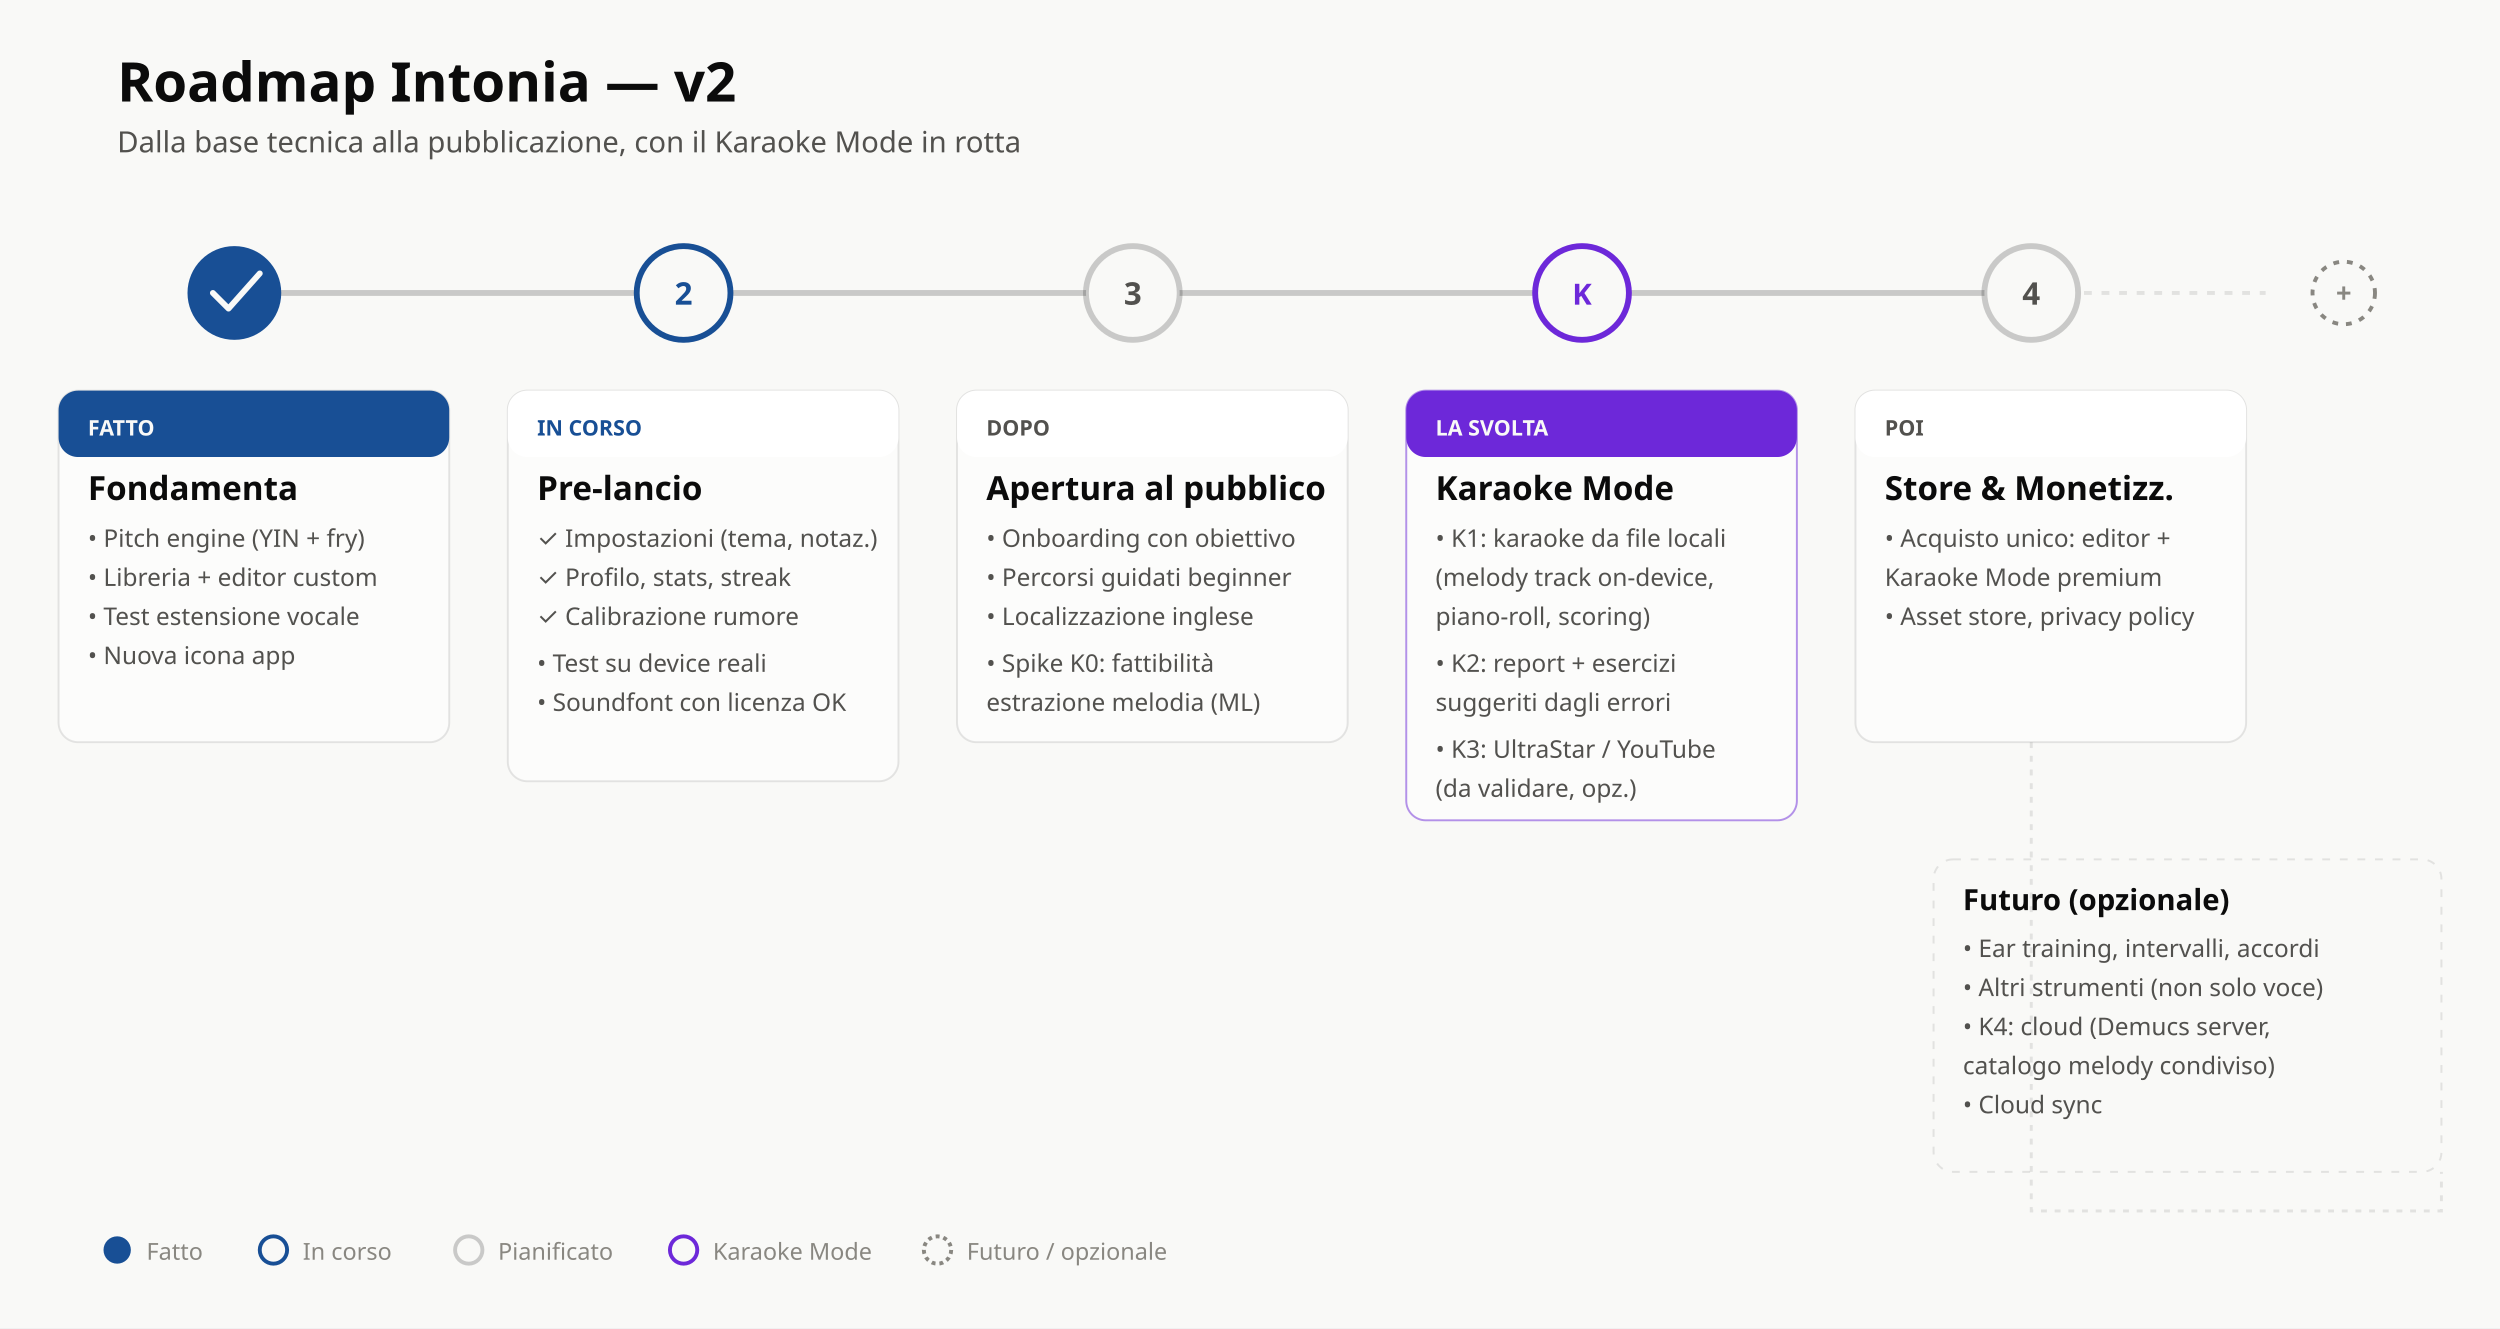
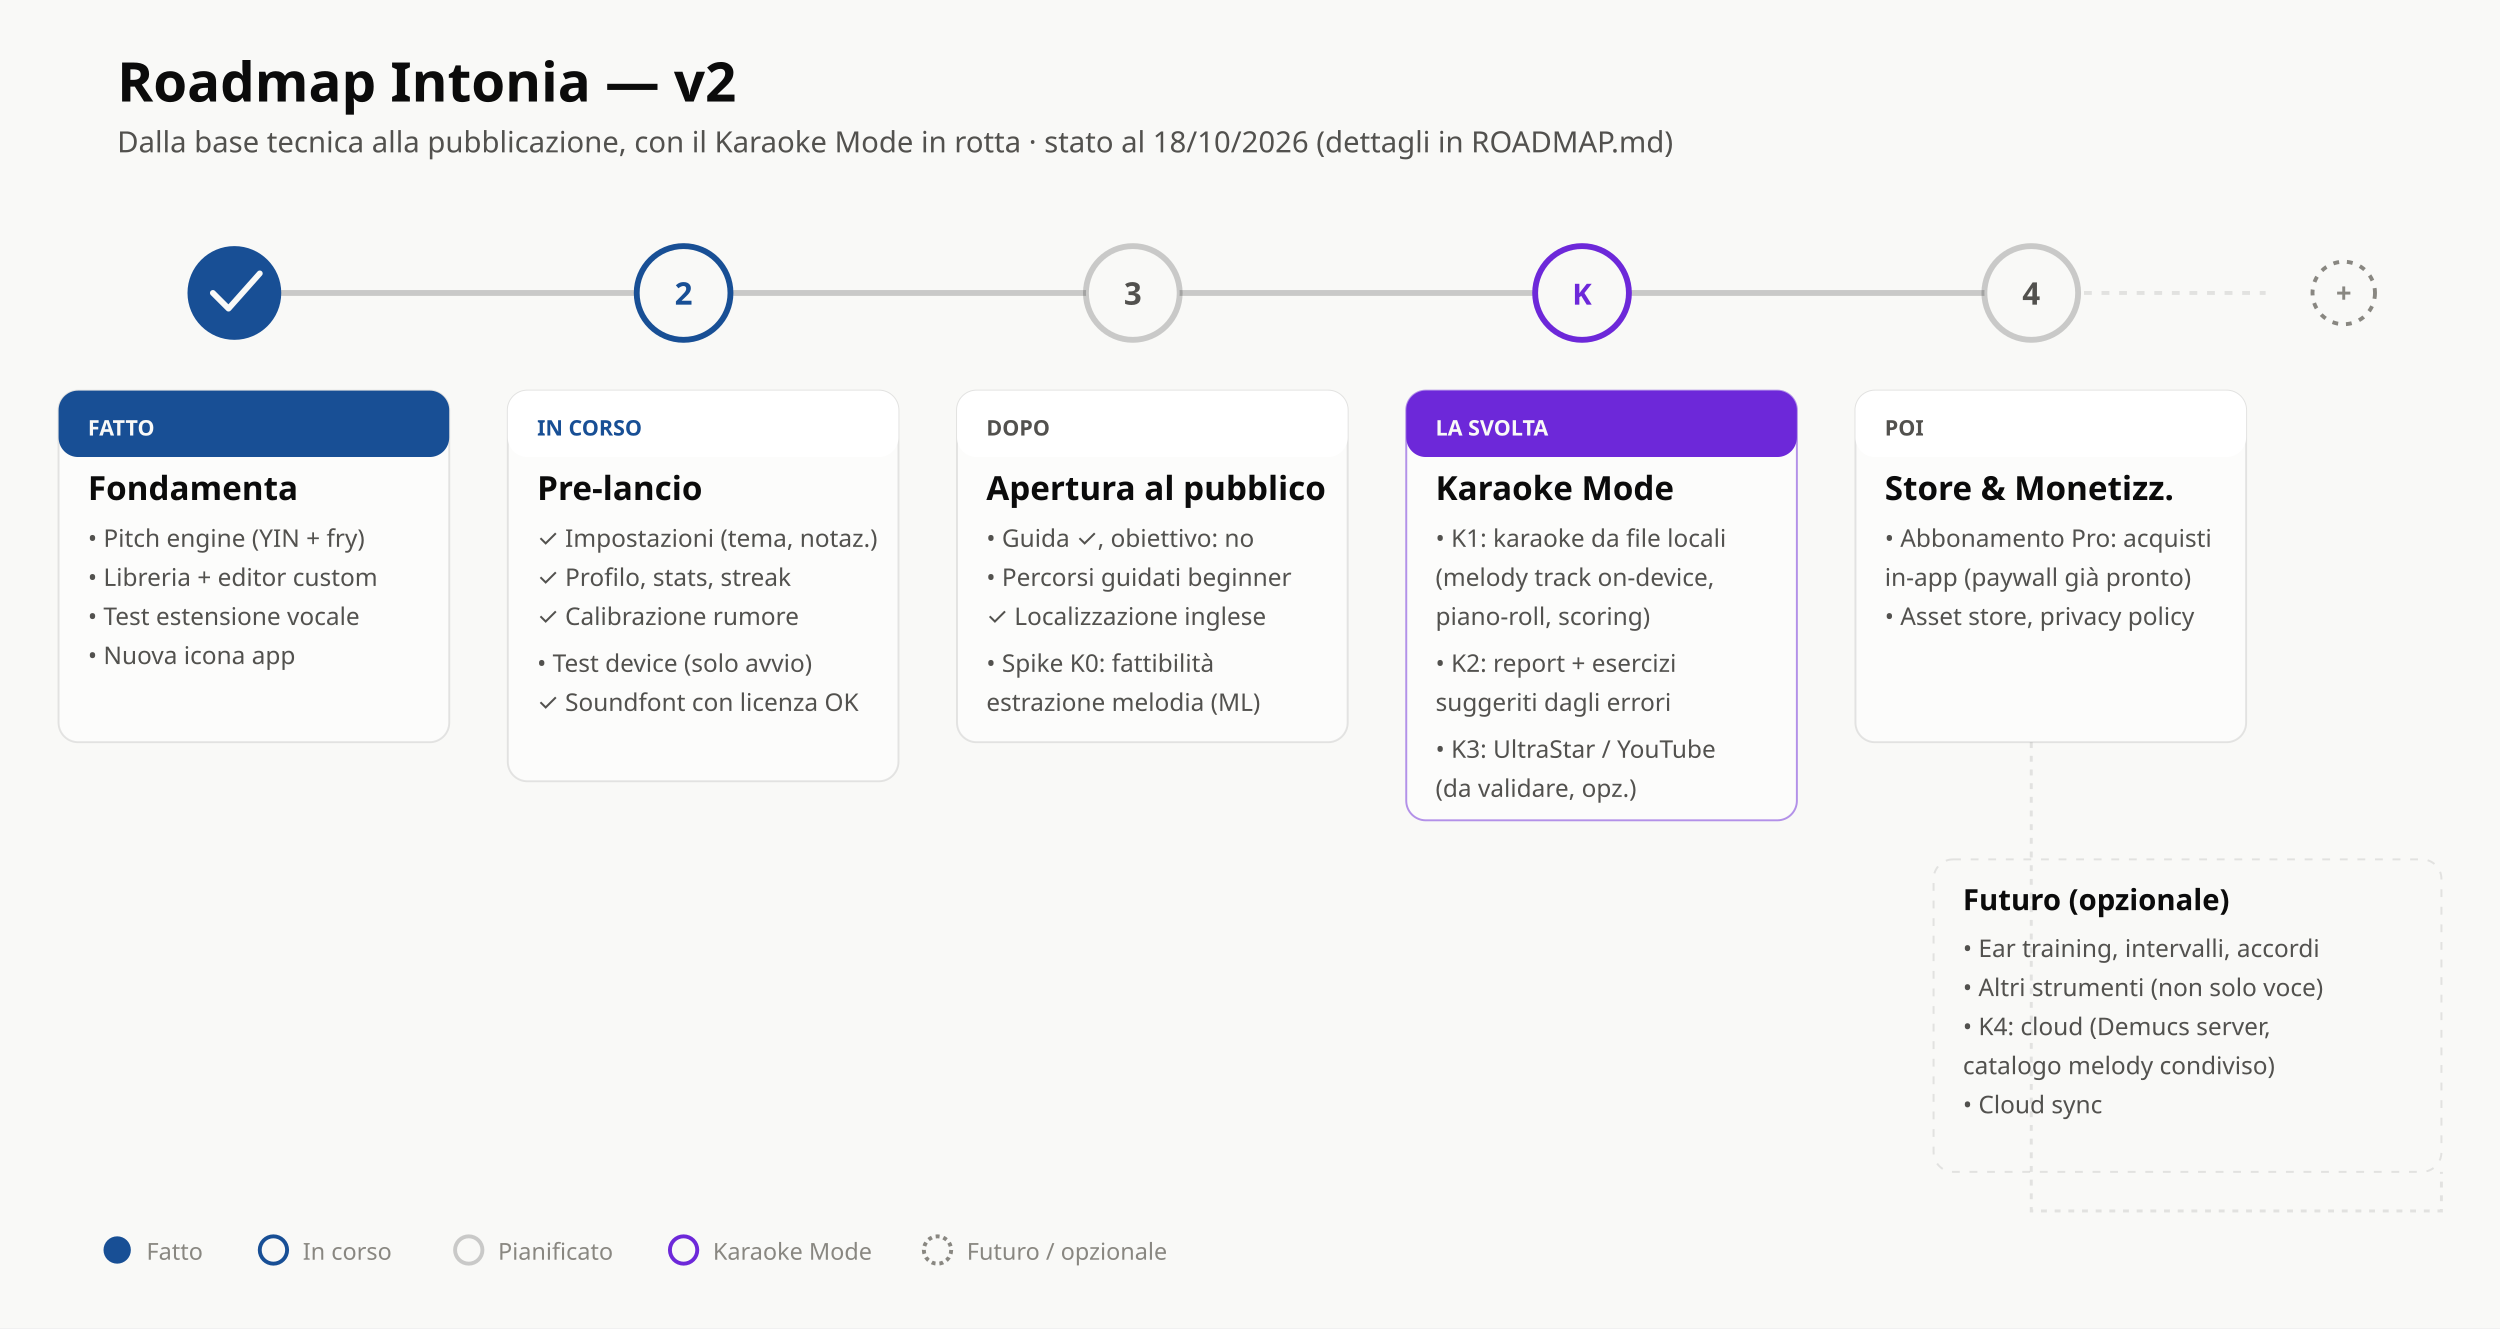
<svg xmlns="http://www.w3.org/2000/svg" viewBox="0 0 1280 680" role="img" font-family="'Segoe UI', -apple-system, sans-serif">
  <rect x="0" y="0" width="1280" height="680" fill="#F9F9F7" />
  <text x="60" y="52" fill="#0B0B0B" font-size="28" font-weight="700">Roadmap Intonia — v2</text>
-   <text x="60" y="78" fill="#52514E" font-size="15">Dalla base tecnica alla pubblicazione, con il Karaoke Mode in rotta</text>
+   <text x="60" y="78" fill="#52514E" font-size="15">Dalla base tecnica alla pubblicazione, con il Karaoke Mode in rotta · stato al 18/10/2026 (dettagli in ROADMAP.md)</text>
  <line x1="120" y1="150" x2="1040" y2="150" stroke="#0B0B0B" stroke-opacity="0.2" stroke-width="3" />
  <line x1="1040" y1="150" x2="1160" y2="150" stroke="#0B0B0B" stroke-opacity="0.1" stroke-width="2" stroke-dasharray="4 5" />
  <circle cx="120" cy="150" r="24" fill="#184F95" />
  <path d="M109 150 l8 8 l16 -18" stroke="#F9F9F7" stroke-width="3" fill="none" stroke-linecap="round" stroke-linejoin="round" />
  <rect x="30" y="200" width="200" height="180" rx="10" fill="#FCFCFB" stroke="#0B0B0B" stroke-opacity="0.1" />
  <rect x="30" y="200" width="200" height="34" rx="10" fill="#184F95" />
  <text x="45" y="223" fill="#F9F9F7" font-size="11" font-weight="600">FATTO</text>
  <text x="45" y="256" fill="#0B0B0B" font-size="17" font-weight="700">Fondamenta</text>
  <text x="45" y="280" fill="#52514E" font-size="12.5">• Pitch engine (YIN + fry)</text>
  <text x="45" y="300" fill="#52514E" font-size="12.5">• Libreria + editor custom</text>
  <text x="45" y="320" fill="#52514E" font-size="12.5">• Test estensione vocale</text>
  <text x="45" y="340" fill="#52514E" font-size="12.5">• Nuova icona app</text>
  <circle cx="350" cy="150" r="24" fill="#F9F9F7" stroke="#184F95" stroke-width="3" />
  <text x="350" y="156" text-anchor="middle" fill="#184F95" font-size="16" font-weight="700">2</text>
  <rect x="260" y="200" width="200" height="200" rx="10" fill="#FCFCFB" stroke="#0B0B0B" stroke-opacity="0.1" />
  <rect x="260" y="200" width="200" height="34" rx="10" fill="#FFFFFF" />
  <text x="275" y="223" fill="#184F95" font-size="11" font-weight="600">IN CORSO</text>
  <text x="275" y="256" fill="#0B0B0B" font-size="17" font-weight="700">Pre-lancio</text>
  <text x="275" y="280" fill="#52514E" font-size="12.5">✓ Impostazioni (tema, notaz.)</text>
  <text x="275" y="300" fill="#52514E" font-size="12.5">✓ Profilo, stats, streak</text>
  <text x="275" y="320" fill="#52514E" font-size="12.5">✓ Calibrazione rumore</text>
-   <text x="275" y="344" fill="#52514E" font-size="12.5">• Test su device reali</text>
-   <text x="275" y="364" fill="#52514E" font-size="12.5">• Soundfont con licenza OK</text>
+   <text x="275" y="344" fill="#52514E" font-size="12.5">• Test device (solo avvio)</text>
+   <text x="275" y="364" fill="#52514E" font-size="12.5">✓ Soundfont con licenza OK</text>
  <circle cx="580" cy="150" r="24" fill="#F9F9F7" stroke="#0B0B0B" stroke-opacity="0.2" stroke-width="3" />
  <text x="580" y="156" text-anchor="middle" fill="#52514E" font-size="16" font-weight="700">3</text>
  <rect x="490" y="200" width="200" height="180" rx="10" fill="#FCFCFB" stroke="#0B0B0B" stroke-opacity="0.1" />
  <rect x="490" y="200" width="200" height="34" rx="10" fill="#FFFFFF" />
  <text x="505" y="223" fill="#52514E" font-size="11" font-weight="600">DOPO</text>
  <text x="505" y="256" fill="#0B0B0B" font-size="17" font-weight="700">Apertura al pubblico</text>
-   <text x="505" y="280" fill="#52514E" font-size="12.5">• Onboarding con obiettivo</text>
+   <text x="505" y="280" fill="#52514E" font-size="12.5">• Guida ✓, obiettivo: no</text>
  <text x="505" y="300" fill="#52514E" font-size="12.5">• Percorsi guidati beginner</text>
-   <text x="505" y="320" fill="#52514E" font-size="12.5">• Localizzazione inglese</text>
+   <text x="505" y="320" fill="#52514E" font-size="12.5">✓ Localizzazione inglese</text>
  <text x="505" y="344" fill="#52514E" font-size="12.5">• Spike K0: fattibilità</text>
  <text x="505" y="364" fill="#52514E" font-size="12.5">estrazione melodia (ML)</text>
  <circle cx="810" cy="150" r="24" fill="#F9F9F7" stroke="#6D28D9" stroke-width="3" />
  <text x="810" y="156" text-anchor="middle" fill="#6D28D9" font-size="15" font-weight="700">K</text>
  <rect x="720" y="200" width="200" height="220" rx="10" fill="#FCFCFB" stroke="#6D28D9" stroke-opacity="0.5" />
  <rect x="720" y="200" width="200" height="34" rx="10" fill="#6D28D9" />
  <text x="735" y="223" fill="#F9F9F7" font-size="11" font-weight="600">LA SVOLTA</text>
  <text x="735" y="256" fill="#0B0B0B" font-size="17" font-weight="700">Karaoke Mode</text>
  <text x="735" y="280" fill="#52514E" font-size="12.5">• K1: karaoke da file locali</text>
  <text x="735" y="300" fill="#52514E" font-size="12.5">(melody track on-device,</text>
  <text x="735" y="320" fill="#52514E" font-size="12.5">piano-roll, scoring)</text>
  <text x="735" y="344" fill="#52514E" font-size="12.5">• K2: report + esercizi</text>
  <text x="735" y="364" fill="#52514E" font-size="12.5">suggeriti dagli errori</text>
  <text x="735" y="388" fill="#52514E" font-size="12.5">• K3: UltraStar / YouTube</text>
  <text x="735" y="408" fill="#52514E" font-size="12.5">(da validare, opz.)</text>
  <circle cx="1040" cy="150" r="24" fill="#F9F9F7" stroke="#0B0B0B" stroke-opacity="0.2" stroke-width="3" />
  <text x="1040" y="156" text-anchor="middle" fill="#52514E" font-size="16" font-weight="700">4</text>
  <rect x="950" y="200" width="200" height="180" rx="10" fill="#FCFCFB" stroke="#0B0B0B" stroke-opacity="0.1" />
  <rect x="950" y="200" width="200" height="34" rx="10" fill="#FFFFFF" />
  <text x="965" y="223" fill="#52514E" font-size="11" font-weight="600">POI</text>
  <text x="965" y="256" fill="#0B0B0B" font-size="17" font-weight="700">Store &amp; Monetizz.</text>
-   <text x="965" y="280" fill="#52514E" font-size="12.5">• Acquisto unico: editor +</text>
-   <text x="965" y="300" fill="#52514E" font-size="12.5">Karaoke Mode premium</text>
+   <text x="965" y="280" fill="#52514E" font-size="12.5">• Abbonamento Pro: acquisti</text>
+   <text x="965" y="300" fill="#52514E" font-size="12.5">in-app (paywall già pronto)</text>
  <text x="965" y="320" fill="#52514E" font-size="12.5">• Asset store, privacy policy</text>
  <circle cx="1200" cy="150" r="16" fill="none" stroke="#898781" stroke-width="2" stroke-dasharray="3 4" />
  <text x="1200" y="155" text-anchor="middle" fill="#898781" font-size="14" font-weight="700">+</text>
  <rect x="990" y="440" width="260" height="160" rx="10" fill="#F9F9F7" stroke="#0B0B0B" stroke-opacity="0.1" stroke-dasharray="4 5" />
  <text x="1005" y="466" fill="#0B0B0B" font-size="15" font-weight="700">Futuro (opzionale)</text>
  <text x="1005" y="490" fill="#52514E" font-size="12.5">• Ear training, intervalli, accordi</text>
  <text x="1005" y="510" fill="#52514E" font-size="12.5">• Altri strumenti (non solo voce)</text>
  <text x="1005" y="530" fill="#52514E" font-size="12.5">• K4: cloud (Demucs server,</text>
  <text x="1005" y="550" fill="#52514E" font-size="12.5">catalogo melody condiviso)</text>
  <text x="1005" y="570" fill="#52514E" font-size="12.5">• Cloud sync</text>
  <path d="M 1040 380 L 1040 620 L 1250 620 L 1250 600" stroke="#0B0B0B" stroke-opacity="0.1" stroke-width="1.5" fill="none" stroke-dasharray="3 4" />
  <circle cx="60" cy="640" r="7" fill="#184F95" />
  <text x="75" y="645" fill="#898781" font-size="12">Fatto</text>
  <circle cx="140" cy="640" r="7" fill="#F9F9F7" stroke="#184F95" stroke-width="2" />
  <text x="155" y="645" fill="#898781" font-size="12">In corso</text>
  <circle cx="240" cy="640" r="7" fill="#F9F9F7" stroke="#0B0B0B" stroke-opacity="0.2" stroke-width="2" />
  <text x="255" y="645" fill="#898781" font-size="12">Pianificato</text>
  <circle cx="350" cy="640" r="7" fill="#F9F9F7" stroke="#6D28D9" stroke-width="2" />
  <text x="365" y="645" fill="#898781" font-size="12">Karaoke Mode</text>
  <circle cx="480" cy="640" r="7" fill="none" stroke="#898781" stroke-width="2" stroke-dasharray="2 2" />
  <text x="495" y="645" fill="#898781" font-size="12">Futuro / opzionale</text>
</svg>
